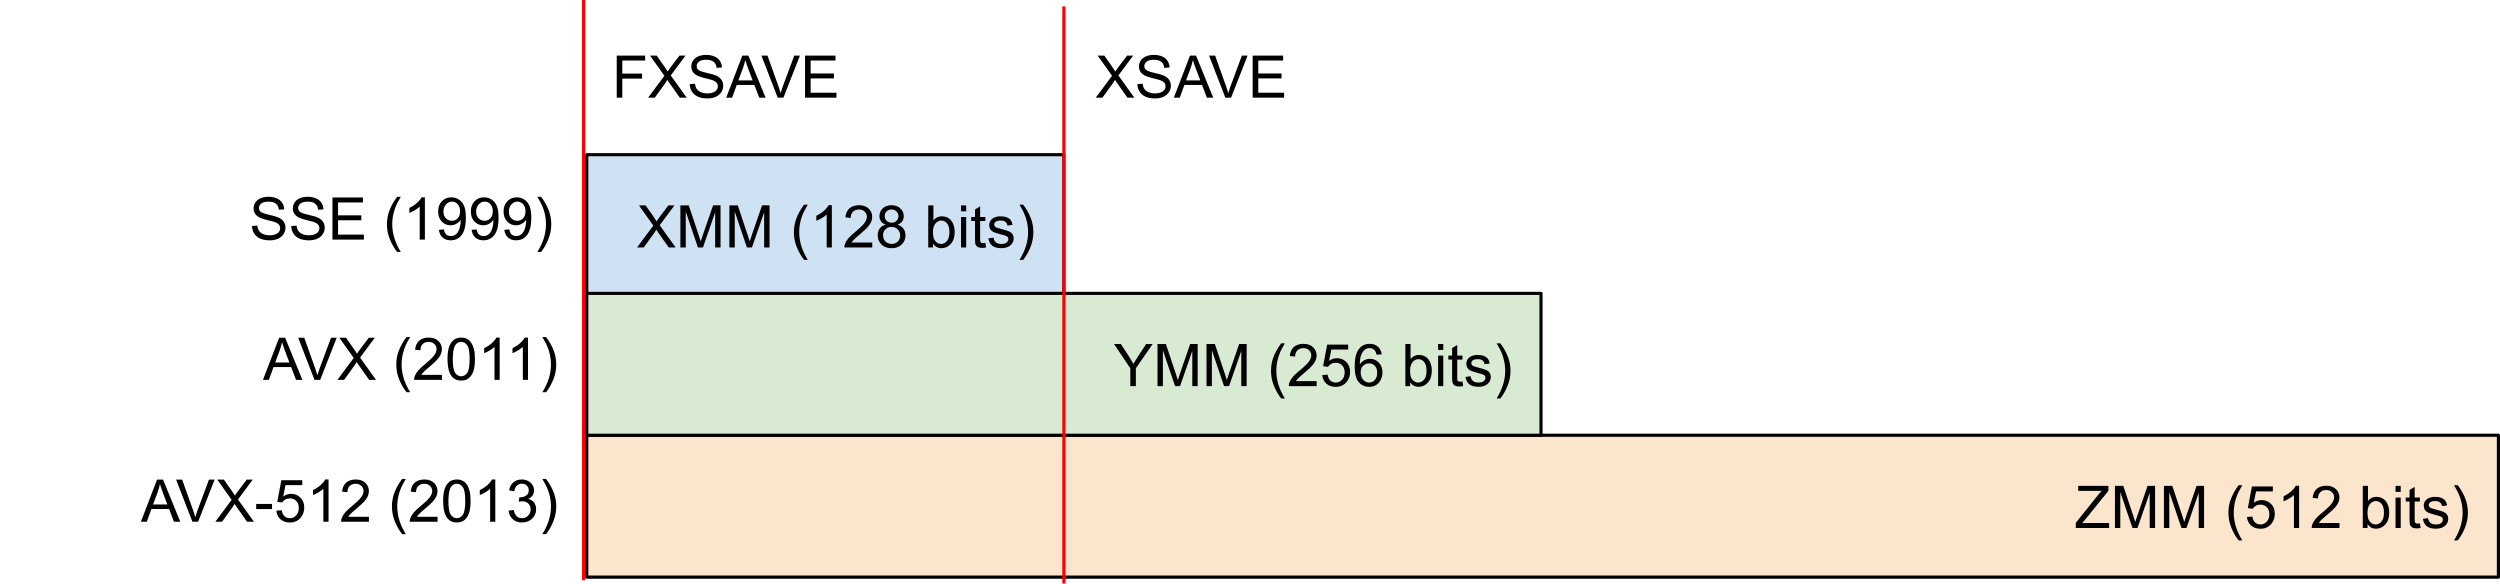
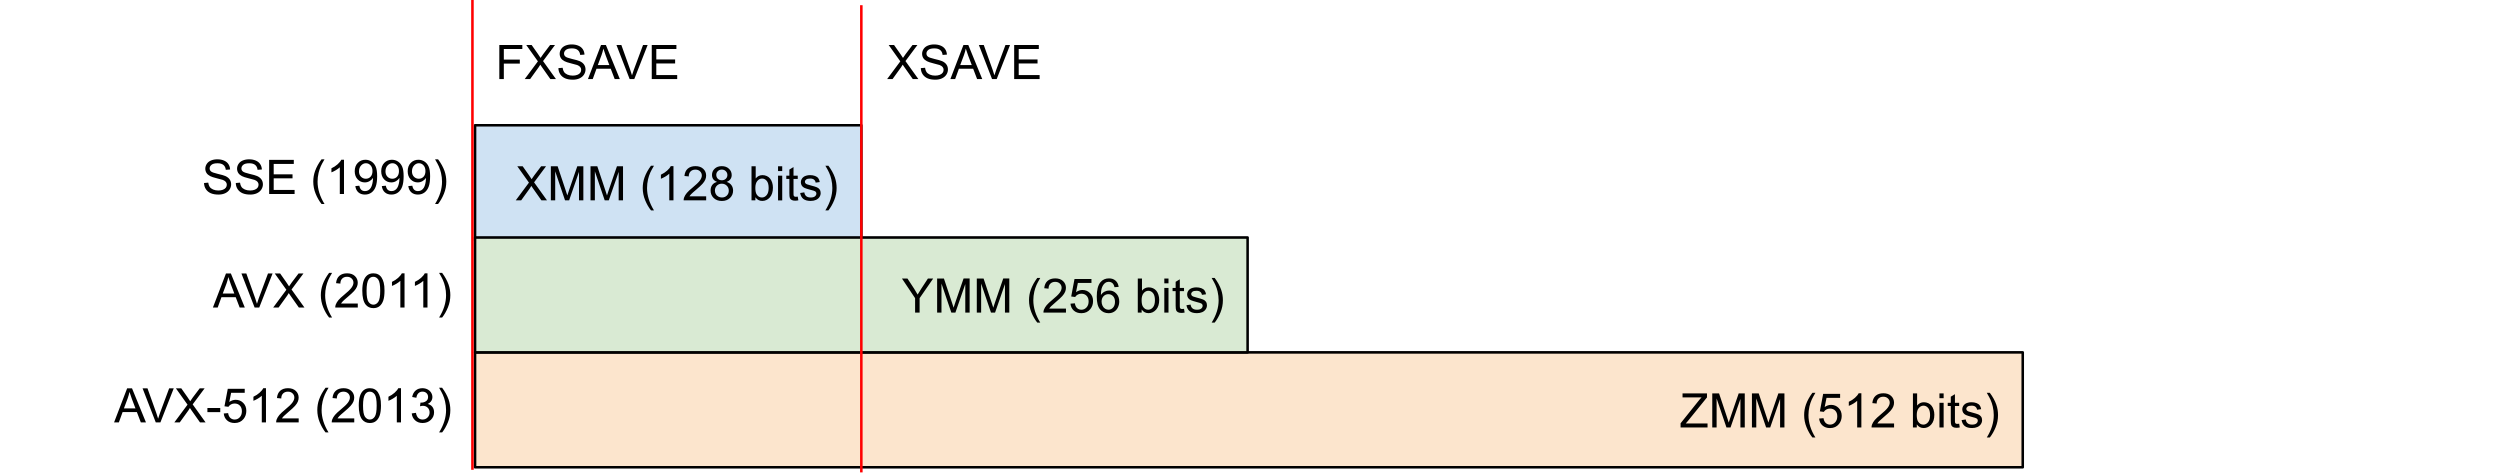
- <svg xmlns="http://www.w3.org/2000/svg" version="1.1" viewBox="0 0 792.98 185.087" fill="none" stroke="none" stroke-linecap="square" stroke-miterlimit="10" id="svg55" width="792.98" height="185.087">
+ <svg xmlns="http://www.w3.org/2000/svg" version="1.1" viewBox="0 0 979.462 185.087" fill="none" stroke="none" stroke-linecap="square" stroke-miterlimit="10" id="svg55" width="979.462" height="185.087">
  <defs id="defs59" />
  <clipPath id="p.0">
    <path d="M 0,0 H 1024 V 768 H 0 Z" clip-rule="nonzero" id="path2" />
  </clipPath>
  <path fill="#000000" fill-opacity="0" d="m -32.724,-101.252 h 1024 v 768 h -1024 z" fill-rule="evenodd" id="path5" />
  <path fill="#cfe2f3" d="M 186.118,49.076 H 337.457 V 94.084 H 186.118 Z" fill-rule="evenodd" id="path7" />
  <path stroke="#000000" stroke-width="1" stroke-linejoin="round" stroke-linecap="butt" d="M 186.118,49.076 H 337.457 V 94.084 H 186.118 Z" fill-rule="evenodd" id="path9" />
  <path fill="#000000" d="m 202.059,78.5 5.172,-6.953 -4.562,-6.406 h 2.109 l 2.422,3.438 q 0.75,1.062 1.078,1.625 0.438,-0.719 1.047,-1.516 l 2.688,-3.547 h 1.922 l -4.688,6.297 5.062,7.062 h -2.188 l -3.359,-4.766 q -0.281,-0.406 -0.594,-0.891 -0.438,0.734 -0.625,1 l -3.359,4.656 z m 13.756,0 V 65.141 h 2.656 l 3.156,9.453 q 0.438,1.328 0.641,1.984 0.234,-0.734 0.703,-2.141 l 3.203,-9.297 h 2.375 v 13.359 h -1.703 V 67.328 l -3.875,11.172 h -1.594 l -3.859,-11.375 v 11.375 z m 15.541,0 V 65.141 h 2.656 l 3.156,9.453 q 0.438,1.328 0.641,1.984 0.234,-0.734 0.703,-2.141 l 3.203,-9.297 h 2.375 v 13.359 h -1.703 V 67.328 l -3.875,11.172 h -1.594 l -3.859,-11.375 v 11.375 z m 23.693,3.922 q -1.359,-1.703 -2.297,-4 -0.938,-2.297 -0.938,-4.766 0,-2.156 0.703,-4.141 0.828,-2.312 2.531,-4.594 h 1.172 q -1.094,1.891 -1.453,2.703 -0.547,1.25 -0.875,2.625 -0.391,1.703 -0.391,3.422 0,4.375 2.719,8.75 z m 8.806,-3.922 H 262.214 V 68.047 q -0.594,0.562 -1.562,1.141 -0.953,0.562 -1.719,0.844 v -1.594 q 1.375,-0.641 2.406,-1.562 1.031,-0.922 1.453,-1.781 h 1.062 z m 12.813,-1.578 v 1.578 h -8.828 q -0.016,-0.594 0.188,-1.141 0.344,-0.906 1.078,-1.781 0.75,-0.875 2.156,-2.016 2.172,-1.781 2.938,-2.828 0.766,-1.047 0.766,-1.969 0,-0.984 -0.703,-1.641 -0.688,-0.672 -1.812,-0.672 -1.188,0 -1.906,0.719 -0.703,0.703 -0.703,1.953 l -1.688,-0.172 q 0.172,-1.891 1.297,-2.875 1.141,-0.984 3.031,-0.984 1.922,0 3.047,1.062 1.125,1.062 1.125,2.641 0,0.797 -0.328,1.578 -0.328,0.781 -1.094,1.641 -0.75,0.844 -2.531,2.344 -1.469,1.234 -1.891,1.688 -0.422,0.438 -0.688,0.875 z m 4.282,-5.656 q -1.016,-0.375 -1.516,-1.062 -0.484,-0.703 -0.484,-1.672 0,-1.453 1.047,-2.438 1.047,-1 2.781,-1 1.75,0 2.812,1.016 1.078,1.016 1.078,2.469 0,0.938 -0.5,1.625 -0.484,0.688 -1.469,1.062 1.219,0.391 1.859,1.281 0.656,0.891 0.656,2.141 0,1.703 -1.219,2.875 -1.219,1.172 -3.188,1.172 -1.984,0 -3.203,-1.172 -1.203,-1.172 -1.203,-2.922 0,-1.312 0.656,-2.188 0.672,-0.875 1.891,-1.188 z m -0.328,-2.781 q 0,0.938 0.609,1.547 0.609,0.594 1.594,0.594 0.938,0 1.547,-0.594 0.609,-0.594 0.609,-1.453 0,-0.906 -0.625,-1.516 -0.625,-0.625 -1.562,-0.625 -0.938,0 -1.562,0.609 -0.609,0.594 -0.609,1.438 z m -0.531,6.156 q 0,0.703 0.328,1.359 0.344,0.656 1,1.016 0.656,0.359 1.406,0.359 1.172,0 1.938,-0.75 0.766,-0.75 0.766,-1.922 0,-1.188 -0.797,-1.953 -0.781,-0.781 -1.953,-0.781 -1.156,0 -1.922,0.766 -0.766,0.766 -0.766,1.906 z m 15.856,3.859 H 294.431 V 65.141 h 1.641 v 4.766 q 1.047,-1.297 2.656,-1.297 0.891,0 1.688,0.359 0.797,0.359 1.312,1.016 0.516,0.641 0.797,1.562 0.297,0.922 0.297,1.969 0,2.484 -1.234,3.844 -1.219,1.359 -2.953,1.359 -1.703,0 -2.688,-1.438 z m -0.016,-4.906 q 0,1.734 0.484,2.516 0.766,1.266 2.094,1.266 1.078,0 1.859,-0.938 0.781,-0.938 0.781,-2.781 0,-1.891 -0.75,-2.797 -0.75,-0.906 -1.828,-0.906 -1.062,0 -1.859,0.938 -0.781,0.938 -0.781,2.703 z m 8.891,-6.562 v -1.891 h 1.641 v 1.891 z m 0,11.469 v -9.672 h 1.641 v 9.672 z m 7.723,-1.469 0.234,1.453 q -0.688,0.141 -1.234,0.141 -0.891,0 -1.391,-0.281 -0.484,-0.281 -0.688,-0.734 -0.203,-0.469 -0.203,-1.938 v -5.578 h -1.203 v -1.266 h 1.203 v -2.391 l 1.625,-0.984 v 3.375 h 1.656 v 1.266 h -1.656 v 5.672 q 0,0.688 0.078,0.891 0.094,0.203 0.281,0.328 0.203,0.109 0.578,0.109 0.266,0 0.719,-0.062 z m 0.949,-1.422 1.625,-0.25 q 0.125,0.969 0.75,1.5 0.625,0.516 1.75,0.516 1.125,0 1.672,-0.453 0.547,-0.469 0.547,-1.094 0,-0.547 -0.484,-0.875 -0.328,-0.219 -1.672,-0.547 -1.812,-0.469 -2.516,-0.797 -0.688,-0.328 -1.047,-0.906 -0.359,-0.594 -0.359,-1.312 0,-0.641 0.297,-1.188 0.297,-0.562 0.812,-0.922 0.375,-0.281 1.031,-0.469 0.672,-0.203 1.422,-0.203 1.141,0 2,0.328 0.859,0.328 1.266,0.891 0.422,0.562 0.578,1.5 l -1.609,0.219 q -0.109,-0.75 -0.641,-1.172 -0.516,-0.422 -1.469,-0.422 -1.141,0 -1.625,0.375 -0.469,0.375 -0.469,0.875 0,0.312 0.188,0.578 0.203,0.266 0.641,0.438 0.234,0.094 1.438,0.422 1.75,0.453 2.438,0.75 0.688,0.297 1.078,0.859 0.391,0.562 0.391,1.406 0,0.828 -0.484,1.547 -0.469,0.719 -1.375,1.125 -0.906,0.391 -2.047,0.391 -1.875,0 -2.875,-0.781 -0.984,-0.781 -1.25,-2.328 z m 11.062,6.812 h -1.188 q 2.734,-4.375 2.734,-8.75 0,-1.719 -0.391,-3.391 -0.312,-1.375 -0.875,-2.625 -0.359,-0.828 -1.469,-2.734 h 1.188 q 1.703,2.281 2.531,4.594 0.688,1.984 0.688,4.141 0,2.469 -0.938,4.766 -0.938,2.297 -2.281,4 z" fill-rule="nonzero" id="path11" />
  <path fill="#fce5cd" d="M 186.118,138.055 H 792.48 V 183.063 H 186.118 Z" fill-rule="evenodd" id="path13" />
  <path stroke="#000000" stroke-width="1" stroke-linejoin="round" stroke-linecap="butt" d="M 186.118,138.055 H 792.48 V 183.063 H 186.118 Z" fill-rule="evenodd" id="path15" />
  <path fill="#000000" d="m 658.427,167.479 v -1.641 l 6.844,-8.547 q 0.719,-0.922 1.375,-1.594 h -7.453 v -1.578 h 9.578 v 1.578 l -7.5,9.266 -0.812,0.938 h 8.531 v 1.578 z m 12.412,0 v -13.359 h 2.656 l 3.156,9.453 q 0.438,1.328 0.641,1.984 0.234,-0.734 0.703,-2.141 l 3.203,-9.297 h 2.375 v 13.359 h -1.703 v -11.172 l -3.875,11.172 h -1.594 l -3.859,-11.375 v 11.375 z m 15.541,0 v -13.359 h 2.656 l 3.156,9.453 q 0.438,1.328 0.641,1.984 0.234,-0.734 0.703,-2.141 l 3.203,-9.297 h 2.375 v 13.359 h -1.703 v -11.172 l -3.875,11.172 h -1.594 l -3.859,-11.375 v 11.375 z m 23.693,3.922 q -1.359,-1.703 -2.297,-4 -0.938,-2.297 -0.938,-4.766 0,-2.156 0.703,-4.141 0.828,-2.312 2.531,-4.594 h 1.172 q -1.094,1.891 -1.453,2.703 -0.547,1.25 -0.875,2.625 -0.391,1.703 -0.391,3.422 0,4.375 2.719,8.75 z m 2.635,-7.422 1.719,-0.141 q 0.188,1.25 0.875,1.891 0.703,0.625 1.688,0.625 1.188,0 2,-0.891 0.828,-0.891 0.828,-2.359 0,-1.406 -0.797,-2.219 -0.781,-0.812 -2.062,-0.812 -0.781,0 -1.422,0.359 -0.641,0.359 -1,0.938 l -1.547,-0.203 1.297,-6.859 h 6.641 v 1.562 h -5.328 l -0.719,3.594 q 1.203,-0.844 2.516,-0.844 1.75,0 2.953,1.219 1.203,1.203 1.203,3.109 0,1.812 -1.047,3.141 -1.297,1.625 -3.516,1.625 -1.812,0 -2.969,-1.016 -1.156,-1.031 -1.312,-2.719 z m 16.548,3.5 h -1.641 v -10.453 q -0.594,0.562 -1.562,1.141 -0.953,0.562 -1.719,0.844 v -1.594 q 1.375,-0.641 2.406,-1.562 1.031,-0.922 1.453,-1.781 h 1.062 z m 12.813,-1.578 v 1.578 h -8.828 q -0.016,-0.594 0.188,-1.141 0.344,-0.906 1.078,-1.781 0.75,-0.875 2.156,-2.016 2.172,-1.781 2.938,-2.828 0.766,-1.047 0.766,-1.969 0,-0.984 -0.703,-1.641 -0.688,-0.672 -1.812,-0.672 -1.188,0 -1.906,0.719 -0.703,0.703 -0.703,1.953 l -1.688,-0.172 q 0.172,-1.891 1.297,-2.875 1.141,-0.984 3.031,-0.984 1.922,0 3.047,1.062 1.125,1.062 1.125,2.641 0,0.797 -0.328,1.578 -0.328,0.781 -1.094,1.641 -0.75,0.844 -2.531,2.344 -1.469,1.234 -1.891,1.688 -0.422,0.438 -0.688,0.875 z m 8.903,1.578 h -1.516 v -13.359 h 1.641 v 4.766 q 1.047,-1.297 2.656,-1.297 0.891,0 1.688,0.359 0.797,0.359 1.312,1.016 0.516,0.641 0.797,1.562 0.297,0.922 0.297,1.969 0,2.484 -1.234,3.844 -1.219,1.359 -2.953,1.359 -1.703,0 -2.688,-1.438 z m -0.016,-4.906 q 0,1.734 0.484,2.516 0.766,1.266 2.094,1.266 1.078,0 1.859,-0.938 0.781,-0.938 0.781,-2.781 0,-1.891 -0.75,-2.797 -0.75,-0.906 -1.828,-0.906 -1.062,0 -1.859,0.938 -0.781,0.938 -0.781,2.703 z m 8.891,-6.562 v -1.891 h 1.641 v 1.891 z m 0,11.469 v -9.672 h 1.641 v 9.672 z m 7.723,-1.469 0.234,1.453 q -0.688,0.141 -1.234,0.141 -0.891,0 -1.391,-0.281 -0.484,-0.281 -0.688,-0.734 -0.203,-0.469 -0.203,-1.938 v -5.578 h -1.203 v -1.266 h 1.203 v -2.391 l 1.625,-0.984 v 3.375 h 1.656 v 1.266 h -1.656 v 5.672 q 0,0.688 0.078,0.891 0.094,0.203 0.281,0.328 0.203,0.109 0.578,0.109 0.266,0 0.719,-0.062 z m 0.949,-1.422 1.625,-0.25 q 0.125,0.969 0.75,1.5 0.625,0.516 1.75,0.516 1.125,0 1.672,-0.453 0.547,-0.469 0.547,-1.094 0,-0.547 -0.484,-0.875 -0.328,-0.219 -1.672,-0.547 -1.812,-0.469 -2.516,-0.797 -0.688,-0.328 -1.047,-0.906 -0.359,-0.594 -0.359,-1.312 0,-0.641 0.297,-1.188 0.297,-0.562 0.812,-0.922 0.375,-0.281 1.031,-0.469 0.672,-0.203 1.422,-0.203 1.141,0 2,0.328 0.859,0.328 1.266,0.891 0.422,0.562 0.578,1.5 l -1.609,0.219 q -0.109,-0.75 -0.641,-1.172 -0.516,-0.422 -1.469,-0.422 -1.141,0 -1.625,0.375 -0.469,0.375 -0.469,0.875 0,0.312 0.188,0.578 0.203,0.266 0.641,0.438 0.234,0.094 1.438,0.422 1.75,0.453 2.438,0.75 0.688,0.297 1.078,0.859 0.391,0.562 0.391,1.406 0,0.828 -0.484,1.547 -0.469,0.719 -1.375,1.125 -0.906,0.391 -2.047,0.391 -1.875,0 -2.875,-0.781 -0.984,-0.781 -1.25,-2.328 z m 11.062,6.812 h -1.188 q 2.734,-4.375 2.734,-8.75 0,-1.719 -0.391,-3.391 -0.312,-1.375 -0.875,-2.625 -0.359,-0.828 -1.469,-2.734 h 1.188 q 1.703,2.281 2.531,4.594 0.688,1.984 0.688,4.141 0,2.469 -0.938,4.766 -0.938,2.297 -2.281,4 z" fill-rule="nonzero" id="path17" />
  <path fill="#000000" fill-opacity="0" d="M 185.094,4.068 H 385.535 V 49.076 H 185.094 Z" fill-rule="evenodd" id="path19" />
  <path fill="#000000" d="M 195.626,30.988 V 17.629 h 9.016 v 1.578 h -7.25 v 4.141 h 6.266 v 1.578 h -6.266 v 6.062 z m 9.943,0 5.172,-6.953 -4.562,-6.406 h 2.109 l 2.422,3.438 q 0.75,1.062 1.078,1.625 0.438,-0.719 1.047,-1.516 l 2.688,-3.547 h 1.922 l -4.688,6.297 5.062,7.062 h -2.188 l -3.359,-4.766 q -0.281,-0.406 -0.594,-0.891 -0.438,0.734 -0.625,1 l -3.359,4.656 z m 13.209,-4.297 1.656,-0.141 q 0.125,1 0.547,1.641 0.438,0.641 1.344,1.047 0.922,0.391 2.062,0.391 1,0 1.781,-0.297 0.781,-0.297 1.156,-0.812 0.375,-0.531 0.375,-1.156 0,-0.625 -0.375,-1.094 -0.359,-0.469 -1.188,-0.797 -0.547,-0.203 -2.391,-0.641 -1.828,-0.453 -2.562,-0.844 -0.969,-0.5 -1.438,-1.234 -0.469,-0.75 -0.469,-1.672 0,-1 0.578,-1.875 0.578,-0.891 1.672,-1.344 1.109,-0.453 2.453,-0.453 1.484,0 2.609,0.484 1.141,0.469 1.75,1.406 0.609,0.922 0.656,2.094 l -1.688,0.125 q -0.141,-1.266 -0.938,-1.906 -0.781,-0.656 -2.312,-0.656 -1.609,0 -2.344,0.594 -0.734,0.594 -0.734,1.422 0,0.719 0.531,1.172 0.5,0.469 2.656,0.969 2.156,0.484 2.953,0.844 1.172,0.531 1.719,1.359 0.562,0.828 0.562,1.906 0,1.062 -0.609,2.016 -0.609,0.938 -1.75,1.469 -1.141,0.516 -2.578,0.516 -1.812,0 -3.047,-0.531 -1.219,-0.531 -1.922,-1.594 -0.688,-1.062 -0.719,-2.406 z m 11.569,4.297 5.125,-13.359 h 1.906 l 5.469,13.359 h -2.016 l -1.547,-4.047 h -5.594 l -1.469,4.047 z m 3.859,-5.484 h 4.531 l -1.406,-3.703 q -0.625,-1.688 -0.938,-2.766 -0.266,1.281 -0.719,2.547 z m 12.48,5.484 -5.172,-13.359 h 1.922 l 3.469,9.703 q 0.422,1.172 0.703,2.188 0.312,-1.094 0.719,-2.188 l 3.609,-9.703 h 1.797 l -5.234,13.359 z m 8.662,0 V 17.629 h 9.656 v 1.578 h -7.875 v 4.094 h 7.375 v 1.562 h -7.375 v 4.547 h 8.188 v 1.578 z" fill-rule="nonzero" id="path21" />
  <path fill="#000000" fill-opacity="0" d="m 338.48,4.068 h 595.181 v 45.008 h -595.181 z" fill-rule="evenodd" id="path23" />
  <path fill="#000000" d="m 347.558,30.988 5.172,-6.953 -4.562,-6.406 h 2.109 l 2.422,3.438 q 0.75,1.062 1.078,1.625 0.438,-0.719 1.047,-1.516 l 2.688,-3.547 h 1.922 l -4.688,6.297 5.062,7.062 h -2.188 l -3.359,-4.766 q -0.281,-0.406 -0.594,-0.891 -0.438,0.734 -0.625,1 l -3.359,4.656 z m 13.209,-4.297 1.656,-0.141 q 0.125,1 0.547,1.641 0.438,0.641 1.344,1.047 0.922,0.391 2.062,0.391 1,0 1.781,-0.297 0.781,-0.297 1.156,-0.812 0.375,-0.531 0.375,-1.156 0,-0.625 -0.375,-1.094 -0.359,-0.469 -1.188,-0.797 -0.547,-0.203 -2.391,-0.641 -1.828,-0.453 -2.562,-0.844 -0.969,-0.5 -1.438,-1.234 -0.469,-0.75 -0.469,-1.672 0,-1 0.578,-1.875 0.578,-0.891 1.672,-1.344 1.109,-0.453 2.453,-0.453 1.484,0 2.609,0.484 1.141,0.469 1.75,1.406 0.609,0.922 0.656,2.094 l -1.688,0.125 q -0.141,-1.266 -0.938,-1.906 -0.781,-0.656 -2.312,-0.656 -1.609,0 -2.344,0.594 -0.734,0.594 -0.734,1.422 0,0.719 0.531,1.172 0.5,0.469 2.656,0.969 2.156,0.484 2.953,0.844 1.172,0.531 1.719,1.359 0.562,0.828 0.562,1.906 0,1.062 -0.609,2.016 -0.609,0.938 -1.75,1.469 -1.141,0.516 -2.578,0.516 -1.812,0 -3.047,-0.531 -1.219,-0.531 -1.922,-1.594 -0.688,-1.062 -0.719,-2.406 z m 11.569,4.297 5.125,-13.359 h 1.906 l 5.469,13.359 h -2.016 l -1.547,-4.047 h -5.594 l -1.469,4.047 z m 3.859,-5.484 h 4.531 l -1.406,-3.703 q -0.625,-1.688 -0.938,-2.766 -0.266,1.281 -0.719,2.547 z m 12.48,5.484 -5.172,-13.359 h 1.922 l 3.469,9.703 q 0.422,1.172 0.703,2.188 0.312,-1.094 0.719,-2.188 l 3.609,-9.703 h 1.797 l -5.234,13.359 z m 8.662,0 V 17.629 h 9.656 v 1.578 h -7.875 v 4.094 h 7.375 v 1.562 h -7.375 v 4.547 h 8.188 v 1.578 z" fill-rule="nonzero" id="path25" />
  <path fill="#d9ead3" d="m 186.118,93.047 h 302.677 v 45.008 H 186.118 Z" fill-rule="evenodd" id="path27" />
  <path stroke="#000000" stroke-width="1" stroke-linejoin="round" stroke-linecap="butt" d="m 186.118,93.047 h 302.677 v 45.008 H 186.118 Z" fill-rule="evenodd" id="path29" />
  <path fill="#000000" d="m 358.522,122.471 v -5.656 l -5.156,-7.703 h 2.156 l 2.641,4.031 q 0.719,1.125 1.344,2.266 0.609,-1.047 1.469,-2.359 l 2.578,-3.938 h 2.062 l -5.328,7.703 v 5.656 z m 8.631,0 v -13.359 h 2.656 l 3.156,9.453 q 0.438,1.328 0.641,1.984 0.234,-0.734 0.703,-2.141 l 3.203,-9.297 h 2.375 v 13.359 h -1.703 v -11.172 l -3.875,11.172 h -1.594 l -3.859,-11.375 v 11.375 z m 15.541,0 v -13.359 h 2.656 l 3.156,9.453 q 0.438,1.328 0.641,1.984 0.234,-0.734 0.703,-2.141 l 3.203,-9.297 h 2.375 v 13.359 h -1.703 v -11.172 l -3.875,11.172 h -1.594 l -3.859,-11.375 v 11.375 z m 23.693,3.922 q -1.359,-1.703 -2.297,-4 -0.938,-2.297 -0.938,-4.766 0,-2.156 0.703,-4.141 0.828,-2.312 2.531,-4.594 h 1.172 q -1.094,1.891 -1.453,2.703 -0.547,1.25 -0.875,2.625 -0.391,1.703 -0.391,3.422 0,4.375 2.719,8.75 z m 11.244,-5.5 v 1.578 h -8.828 q -0.016,-0.594 0.188,-1.141 0.344,-0.906 1.078,-1.781 0.75,-0.875 2.156,-2.016 2.172,-1.781 2.938,-2.828 0.766,-1.047 0.766,-1.969 0,-0.984 -0.703,-1.641 -0.688,-0.672 -1.812,-0.672 -1.188,0 -1.906,0.719 -0.703,0.703 -0.703,1.953 l -1.688,-0.172 q 0.172,-1.891 1.297,-2.875 1.141,-0.984 3.031,-0.984 1.922,0 3.047,1.062 1.125,1.062 1.125,2.641 0,0.797 -0.328,1.578 -0.328,0.781 -1.094,1.641 -0.75,0.844 -2.531,2.344 -1.469,1.234 -1.891,1.688 -0.422,0.438 -0.688,0.875 z m 1.766,-1.922 1.719,-0.141 q 0.188,1.25 0.875,1.891 0.703,0.625 1.688,0.625 1.188,0 2,-0.891 0.828,-0.891 0.828,-2.359 0,-1.406 -0.797,-2.219 -0.781,-0.812 -2.062,-0.812 -0.781,0 -1.422,0.359 -0.641,0.359 -1,0.938 l -1.547,-0.203 1.297,-6.859 h 6.641 v 1.562 h -5.328 l -0.719,3.594 q 1.203,-0.844 2.516,-0.844 1.75,0 2.953,1.219 1.203,1.203 1.203,3.109 0,1.812 -1.047,3.141 -1.297,1.625 -3.516,1.625 -1.812,0 -2.969,-1.016 -1.156,-1.031 -1.312,-2.719 z m 18.876,-6.578 -1.625,0.125 q -0.219,-0.969 -0.625,-1.406 -0.656,-0.703 -1.641,-0.703 -0.781,0 -1.375,0.438 -0.766,0.562 -1.219,1.656 -0.453,1.078 -0.469,3.078 0.594,-0.891 1.453,-1.328 0.859,-0.438 1.797,-0.438 1.641,0 2.781,1.203 1.156,1.203 1.156,3.109 0,1.266 -0.547,2.344 -0.531,1.078 -1.484,1.656 -0.938,0.578 -2.141,0.578 -2.062,0 -3.359,-1.5 -1.281,-1.516 -1.281,-4.984 0,-3.875 1.422,-5.625 1.25,-1.531 3.375,-1.531 1.562,0 2.562,0.891 1.016,0.875 1.219,2.438 z m -6.688,5.75 q 0,0.844 0.359,1.625 0.359,0.766 1,1.172 0.641,0.406 1.359,0.406 1.031,0 1.781,-0.828 0.75,-0.844 0.75,-2.281 0,-1.391 -0.734,-2.188 -0.734,-0.797 -1.859,-0.797 -1.109,0 -1.891,0.797 -0.766,0.797 -0.766,2.094 z m 15.7,4.328 h -1.516 v -13.359 h 1.641 v 4.766 q 1.047,-1.297 2.656,-1.297 0.891,0 1.688,0.359 0.797,0.359 1.312,1.016 0.516,0.641 0.797,1.562 0.297,0.922 0.297,1.969 0,2.484 -1.234,3.844 -1.219,1.359 -2.953,1.359 -1.703,0 -2.688,-1.438 z m -0.016,-4.906 q 0,1.734 0.484,2.516 0.766,1.266 2.094,1.266 1.078,0 1.859,-0.938 0.781,-0.938 0.781,-2.781 0,-1.891 -0.75,-2.797 -0.75,-0.906 -1.828,-0.906 -1.062,0 -1.859,0.938 -0.781,0.938 -0.781,2.703 z m 8.891,-6.562 v -1.891 h 1.641 v 1.891 z m 0,11.469 v -9.672 h 1.641 v 9.672 z m 7.723,-1.469 0.234,1.453 q -0.688,0.141 -1.234,0.141 -0.891,0 -1.391,-0.281 -0.484,-0.281 -0.688,-0.734 -0.203,-0.469 -0.203,-1.938 v -5.578 h -1.203 v -1.266 h 1.203 v -2.391 l 1.625,-0.984 v 3.375 h 1.656 v 1.266 h -1.656 v 5.672 q 0,0.688 0.078,0.891 0.094,0.203 0.281,0.328 0.203,0.109 0.578,0.109 0.266,0 0.719,-0.062 z m 0.949,-1.422 1.625,-0.25 q 0.125,0.969 0.75,1.5 0.625,0.516 1.75,0.516 1.125,0 1.672,-0.453 0.547,-0.469 0.547,-1.094 0,-0.547 -0.484,-0.875 -0.328,-0.219 -1.672,-0.547 -1.812,-0.469 -2.516,-0.797 -0.688,-0.328 -1.047,-0.906 -0.359,-0.594 -0.359,-1.312 0,-0.641 0.297,-1.188 0.297,-0.562 0.812,-0.922 0.375,-0.281 1.031,-0.469 0.672,-0.203 1.422,-0.203 1.141,0 2,0.328 0.859,0.328 1.266,0.891 0.422,0.562 0.578,1.5 l -1.609,0.219 q -0.109,-0.75 -0.641,-1.172 -0.516,-0.422 -1.469,-0.422 -1.141,0 -1.625,0.375 -0.469,0.375 -0.469,0.875 0,0.312 0.188,0.578 0.203,0.266 0.641,0.438 0.234,0.094 1.438,0.422 1.75,0.453 2.438,0.75 0.688,0.297 1.078,0.859 0.391,0.562 0.391,1.406 0,0.828 -0.484,1.547 -0.469,0.719 -1.375,1.125 -0.906,0.391 -2.047,0.391 -1.875,0 -2.875,-0.781 -0.984,-0.781 -1.25,-2.328 z m 11.062,6.812 h -1.188 q 2.734,-4.375 2.734,-8.75 0,-1.719 -0.391,-3.391 -0.312,-1.375 -0.875,-2.625 -0.359,-0.828 -1.469,-2.734 h 1.188 q 1.703,2.281 2.531,4.594 0.688,1.984 0.688,4.141 0,2.469 -0.938,4.766 -0.938,2.297 -2.281,4 z" fill-rule="nonzero" id="path31" />
  <path fill="#000000" fill-opacity="0" d="M 185.094,184.063 V 0" fill-rule="evenodd" id="path33" />
  <path stroke="#ff0000" stroke-width="1" stroke-linejoin="round" stroke-linecap="butt" d="M 185.094,184.063 V 0" fill-rule="evenodd" id="path35" />
  <path fill="#000000" fill-opacity="0" d="M 337.457,185.087 V 2.031" fill-rule="evenodd" id="path37" />
  <path stroke="#ff0000" stroke-width="1" stroke-linejoin="round" stroke-linecap="butt" d="M 337.457,185.087 V 2.031" fill-rule="evenodd" id="path39" />
  <path fill="#000000" fill-opacity="0" d="M 0,49.076 H 184.535 V 93.045 H 0 Z" fill-rule="evenodd" id="path41" />
  <path fill="#000000" d="m 79.937,71.699 1.656,-0.141 q 0.125,1 0.547,1.641 0.438,0.641 1.344,1.047 0.922,0.391 2.062,0.391 1,0 1.781,-0.297 0.781,-0.297 1.156,-0.812 0.375,-0.531 0.375,-1.156 0,-0.625 -0.375,-1.094 -0.359,-0.469 -1.188,-0.797 -0.547,-0.203 -2.391,-0.641 -1.828,-0.453 -2.562,-0.844 -0.969,-0.5 -1.438,-1.234 -0.469,-0.75 -0.469,-1.672 0,-1 0.578,-1.875 0.578,-0.891 1.672,-1.344 1.109,-0.453 2.453,-0.453 1.484,0 2.609,0.484 1.141,0.469 1.75,1.406 0.609,0.922 0.656,2.094 l -1.688,0.125 q -0.141,-1.266 -0.938,-1.906 -0.781,-0.656 -2.312,-0.656 -1.609,0 -2.344,0.594 -0.734,0.594 -0.734,1.422 0,0.719 0.531,1.172 0.5,0.469 2.656,0.969 2.156,0.484 2.953,0.844 1.172,0.531 1.719,1.359 0.562,0.828 0.562,1.906 0,1.062 -0.609,2.016 -0.609,0.938 -1.75,1.469 -1.141,0.516 -2.578,0.516 -1.812,0 -3.047,-0.531 -1.219,-0.531 -1.922,-1.594 -0.688,-1.062 -0.719,-2.406 z m 12.444,0 1.656,-0.141 q 0.125,1 0.547,1.641 0.438,0.641 1.344,1.047 0.922,0.391 2.062,0.391 1,0 1.781,-0.297 0.781,-0.297 1.156,-0.812 0.375,-0.531 0.375,-1.156 0,-0.625 -0.375,-1.094 -0.359,-0.469 -1.188,-0.797 -0.547,-0.203 -2.391,-0.641 -1.828,-0.453 -2.562,-0.844 -0.969,-0.5 -1.438,-1.234 -0.469,-0.75 -0.469,-1.672 0,-1 0.578,-1.875 0.578,-0.891 1.672,-1.344 1.109,-0.453 2.453,-0.453 1.484,0 2.609,0.484 1.141,0.469 1.75,1.406 0.609,0.922 0.656,2.094 l -1.688,0.125 q -0.141,-1.266 -0.938,-1.906 -0.781,-0.656 -2.312,-0.656 -1.609,0 -2.344,0.594 -0.734,0.594 -0.734,1.422 0,0.719 0.531,1.172 0.5,0.469 2.656,0.969 2.156,0.484 2.953,0.844 1.172,0.531 1.719,1.359 0.562,0.828 0.562,1.906 0,1.062 -0.609,2.016 -0.609,0.938 -1.75,1.469 -1.141,0.516 -2.578,0.516 -1.812,0 -3.047,-0.531 -1.219,-0.531 -1.922,-1.594 -0.688,-1.062 -0.719,-2.406 z m 13.069,4.297 V 62.637 h 9.656 v 1.578 h -7.875 v 4.094 h 7.375 v 1.562 h -7.375 v 4.547 h 8.188 v 1.578 z m 20.517,3.922 q -1.359,-1.703 -2.297,-4 -0.938,-2.297 -0.938,-4.766 0,-2.156 0.703,-4.141 0.828,-2.312 2.531,-4.594 h 1.172 q -1.094,1.891 -1.453,2.703 -0.547,1.25 -0.875,2.625 -0.391,1.703 -0.391,3.422 0,4.375 2.719,8.75 z m 8.806,-3.922 h -1.641 V 65.543 q -0.594,0.562 -1.562,1.141 -0.953,0.562 -1.719,0.844 V 65.934 q 1.375,-0.641 2.406,-1.562 1.031,-0.922 1.453,-1.781 h 1.062 z m 4.438,-3.094 1.578,-0.141 q 0.203,1.109 0.766,1.609 0.562,0.5 1.453,0.5 0.75,0 1.312,-0.344 0.578,-0.344 0.938,-0.922 0.375,-0.578 0.609,-1.562 0.25,-0.984 0.25,-2 0,-0.109 0,-0.328 -0.5,0.781 -1.359,1.266 -0.844,0.484 -1.828,0.484 -1.672,0 -2.812,-1.203 -1.141,-1.203 -1.141,-3.172 0,-2.031 1.188,-3.266 1.203,-1.234 3,-1.234 1.312,0 2.391,0.703 1.078,0.703 1.641,2 0.562,1.297 0.562,3.75 0,2.562 -0.562,4.078 -0.562,1.516 -1.656,2.312 -1.094,0.797 -2.578,0.797 -1.562,0 -2.562,-0.875 -0.984,-0.875 -1.188,-2.453 z m 6.719,-5.891 q 0,-1.406 -0.75,-2.234 -0.75,-0.828 -1.812,-0.828 -1.094,0 -1.906,0.891 -0.812,0.891 -0.812,2.312 0,1.281 0.766,2.078 0.781,0.797 1.906,0.797 1.141,0 1.875,-0.797 0.734,-0.797 0.734,-2.219 z m 3.657,5.891 1.578,-0.141 q 0.203,1.109 0.766,1.609 0.562,0.5 1.453,0.5 0.75,0 1.312,-0.344 0.578,-0.344 0.938,-0.922 0.375,-0.578 0.609,-1.562 0.25,-0.984 0.25,-2 0,-0.109 0,-0.328 -0.5,0.781 -1.359,1.266 -0.844,0.484 -1.828,0.484 -1.672,0 -2.812,-1.203 -1.141,-1.203 -1.141,-3.172 0,-2.031 1.188,-3.266 1.203,-1.234 3,-1.234 1.312,0 2.391,0.703 1.078,0.703 1.641,2 0.562,1.297 0.562,3.75 0,2.562 -0.562,4.078 -0.562,1.516 -1.656,2.312 -1.094,0.797 -2.578,0.797 -1.562,0 -2.562,-0.875 -0.984,-0.875 -1.188,-2.453 z m 6.719,-5.891 q 0,-1.406 -0.75,-2.234 -0.75,-0.828 -1.812,-0.828 -1.094,0 -1.906,0.891 -0.812,0.891 -0.812,2.312 0,1.281 0.766,2.078 0.781,0.797 1.906,0.797 1.141,0 1.875,-0.797 0.734,-0.797 0.734,-2.219 z m 3.657,5.891 1.578,-0.141 q 0.203,1.109 0.766,1.609 0.562,0.5 1.453,0.5 0.75,0 1.312,-0.344 0.578,-0.344 0.938,-0.922 0.375,-0.578 0.609,-1.562 0.25,-0.984 0.25,-2 0,-0.109 0,-0.328 -0.5,0.781 -1.359,1.266 -0.844,0.484 -1.828,0.484 -1.672,0 -2.812,-1.203 -1.141,-1.203 -1.141,-3.172 0,-2.031 1.188,-3.266 1.203,-1.234 3,-1.234 1.312,0 2.391,0.703 1.078,0.703 1.641,2 0.562,1.297 0.562,3.75 0,2.562 -0.562,4.078 -0.562,1.516 -1.656,2.312 -1.094,0.797 -2.578,0.797 -1.562,0 -2.562,-0.875 -0.984,-0.875 -1.188,-2.453 z m 6.719,-5.891 q 0,-1.406 -0.75,-2.234 -0.75,-0.828 -1.812,-0.828 -1.094,0 -1.906,0.891 -0.812,0.891 -0.812,2.312 0,1.281 0.766,2.078 0.781,0.797 1.906,0.797 1.141,0 1.875,-0.797 0.734,-0.797 0.734,-2.219 z m 4.954,12.906 h -1.188 q 2.734,-4.375 2.734,-8.75 0,-1.719 -0.391,-3.391 -0.312,-1.375 -0.875,-2.625 -0.359,-0.828 -1.469,-2.734 h 1.188 q 1.703,2.281 2.531,4.594 0.688,1.984 0.688,4.141 0,2.469 -0.938,4.766 -0.938,2.297 -2.281,4 z" fill-rule="nonzero" id="path43" />
  <path fill="#000000" fill-opacity="0" d="m 1.582,93.567 h 184.535 v 43.969 H 1.582 Z" fill-rule="evenodd" id="path45" />
  <path fill="#000000" d="m 83.414,120.487 5.125,-13.359 h 1.906 l 5.469,13.359 h -2.016 l -1.547,-4.047 h -5.594 l -1.469,4.047 z m 3.859,-5.484 h 4.531 l -1.406,-3.703 q -0.625,-1.688 -0.938,-2.766 -0.266,1.281 -0.719,2.547 z m 12.48,5.484 -5.172,-13.359 h 1.922 l 3.469,9.703 q 0.422,1.172 0.703,2.188 0.312,-1.094 0.719,-2.188 l 3.609,-9.703 h 1.797 l -5.234,13.359 z m 7.272,0 5.172,-6.953 -4.562,-6.406 h 2.109 l 2.422,3.438 q 0.75,1.062 1.078,1.625 0.438,-0.719 1.047,-1.516 l 2.688,-3.547 h 1.922 l -4.688,6.297 5.062,7.062 h -2.188 l -3.359,-4.766 q -0.281,-0.406 -0.594,-0.891 -0.438,0.734 -0.625,1 l -3.359,4.656 z m 21.908,3.922 q -1.359,-1.703 -2.297,-4 -0.938,-2.297 -0.938,-4.766 0,-2.156 0.703,-4.141 0.828,-2.312 2.531,-4.594 h 1.172 q -1.094,1.891 -1.453,2.703 -0.547,1.25 -0.875,2.625 -0.391,1.703 -0.391,3.422 0,4.375 2.719,8.75 z m 11.244,-5.5 v 1.578 h -8.828 q -0.016,-0.594 0.188,-1.141 0.344,-0.906 1.078,-1.781 0.75,-0.875 2.156,-2.016 2.172,-1.781 2.938,-2.828 0.766,-1.047 0.766,-1.969 0,-0.984 -0.703,-1.641 -0.688,-0.672 -1.812,-0.672 -1.188,0 -1.906,0.719 -0.703,0.703 -0.703,1.953 l -1.688,-0.172 q 0.172,-1.891 1.297,-2.875 1.141,-0.984 3.031,-0.984 1.922,0 3.047,1.062 1.125,1.062 1.125,2.641 0,0.797 -0.328,1.578 -0.328,0.781 -1.094,1.641 -0.75,0.844 -2.531,2.344 -1.469,1.234 -1.891,1.688 -0.422,0.438 -0.688,0.875 z m 1.766,-5.016 q 0,-2.359 0.484,-3.797 0.484,-1.453 1.438,-2.234 0.969,-0.781 2.422,-0.781 1.078,0 1.891,0.438 0.812,0.422 1.328,1.25 0.531,0.812 0.828,1.984 0.312,1.156 0.312,3.141 0,2.359 -0.484,3.812 -0.484,1.438 -1.453,2.234 -0.953,0.781 -2.422,0.781 -1.922,0 -3.031,-1.391 -1.312,-1.672 -1.312,-5.438 z m 1.672,0 q 0,3.297 0.766,4.391 0.781,1.078 1.906,1.078 1.141,0 1.906,-1.094 0.766,-1.094 0.766,-4.375 0,-3.297 -0.766,-4.375 -0.766,-1.078 -1.922,-1.078 -1.125,0 -1.797,0.953 -0.859,1.219 -0.859,4.5 z m 14.876,6.594 h -1.641 v -10.453 q -0.594,0.562 -1.562,1.141 -0.953,0.562 -1.719,0.844 v -1.594 q 1.375,-0.641 2.406,-1.562 1.031,-0.922 1.453,-1.781 h 1.062 z m 8.99,0 h -1.641 v -10.453 q -0.594,0.562 -1.562,1.141 -0.953,0.562 -1.719,0.844 v -1.594 q 1.375,-0.641 2.406,-1.562 1.031,-0.922 1.453,-1.781 h 1.062 z m 5.735,3.922 h -1.188 q 2.734,-4.375 2.734,-8.75 0,-1.719 -0.391,-3.391 -0.312,-1.375 -0.875,-2.625 -0.359,-0.828 -1.469,-2.734 h 1.188 q 1.703,2.281 2.531,4.594 0.688,1.984 0.688,4.141 0,2.469 -0.938,4.766 -0.938,2.297 -2.281,4 z" fill-rule="nonzero" id="path47" />
  <path fill="#000000" fill-opacity="0" d="m 1.582,138.575 h 184.535 v 43.969 H 1.582 Z" fill-rule="evenodd" id="path49" />
  <path fill="#000000" d="m 44.689,165.495 5.125,-13.359 h 1.906 l 5.469,13.359 h -2.016 l -1.547,-4.047 h -5.594 l -1.469,4.047 z m 3.859,-5.484 h 4.531 l -1.406,-3.703 q -0.625,-1.688 -0.938,-2.766 -0.266,1.281 -0.719,2.547 z m 12.48,5.484 -5.172,-13.359 h 1.922 l 3.469,9.703 q 0.422,1.172 0.703,2.188 0.312,-1.094 0.719,-2.188 l 3.609,-9.703 h 1.797 l -5.234,13.359 z m 7.272,0 5.172,-6.953 -4.562,-6.406 h 2.109 l 2.422,3.438 q 0.75,1.062 1.078,1.625 0.438,-0.719 1.047,-1.516 l 2.688,-3.547 h 1.922 l -4.688,6.297 5.062,7.062 h -2.188 l -3.359,-4.766 q -0.281,-0.406 -0.594,-0.891 -0.438,0.734 -0.625,1 l -3.359,4.656 z m 12.959,-4.016 v -1.641 h 5.031 v 1.641 z m 6.4,0.516 1.719,-0.141 q 0.188,1.25 0.875,1.891 0.703,0.625 1.688,0.625 1.188,0 2,-0.891 0.828,-0.891 0.828,-2.359 0,-1.406 -0.797,-2.219 -0.781,-0.812 -2.062,-0.812 -0.781,0 -1.422,0.359 -0.641,0.359 -1,0.938 l -1.547,-0.203 1.297,-6.859 h 6.641 v 1.562 h -5.328 l -0.719,3.594 q 1.203,-0.844 2.516,-0.844 1.75,0 2.953,1.219 1.203,1.203 1.203,3.109 0,1.812 -1.047,3.141 -1.297,1.625 -3.516,1.625 -1.812,0 -2.969,-1.016 -1.156,-1.031 -1.312,-2.719 z m 16.548,3.5 h -1.641 v -10.453 q -0.594,0.562 -1.562,1.141 -0.953,0.562 -1.719,0.844 v -1.594 q 1.375,-0.641 2.406,-1.562 1.031,-0.922 1.453,-1.781 h 1.062 z m 12.813,-1.578 v 1.578 h -8.828 q -0.016,-0.594 0.188,-1.141 0.344,-0.906 1.078,-1.781 0.75,-0.875 2.156,-2.016 2.172,-1.781 2.938,-2.828 0.766,-1.047 0.766,-1.969 0,-0.984 -0.703,-1.641 -0.688,-0.672 -1.812,-0.672 -1.188,0 -1.906,0.719 -0.703,0.703 -0.703,1.953 l -1.688,-0.172 q 0.172,-1.891 1.297,-2.875 1.141,-0.984 3.031,-0.984 1.922,0 3.047,1.062 1.125,1.062 1.125,2.641 0,0.797 -0.328,1.578 -0.328,0.781 -1.094,1.641 -0.75,0.844 -2.531,2.344 -1.469,1.234 -1.891,1.688 -0.422,0.438 -0.688,0.875 z m 10.528,5.5 q -1.359,-1.703 -2.297,-4 -0.938,-2.297 -0.938,-4.766 0,-2.156 0.703,-4.141 0.828,-2.312 2.531,-4.594 h 1.172 q -1.094,1.891 -1.453,2.703 -0.547,1.25 -0.875,2.625 -0.391,1.703 -0.391,3.422 0,4.375 2.719,8.75 z m 11.244,-5.5 v 1.578 h -8.828 q -0.016,-0.594 0.188,-1.141 0.344,-0.906 1.078,-1.781 0.75,-0.875 2.156,-2.016 2.172,-1.781 2.938,-2.828 0.766,-1.047 0.766,-1.969 0,-0.984 -0.703,-1.641 -0.688,-0.672 -1.812,-0.672 -1.188,0 -1.906,0.719 -0.703,0.703 -0.703,1.953 l -1.688,-0.172 q 0.172,-1.891 1.297,-2.875 1.141,-0.984 3.031,-0.984 1.922,0 3.047,1.062 1.125,1.062 1.125,2.641 0,0.797 -0.328,1.578 -0.328,0.781 -1.094,1.641 -0.75,0.844 -2.531,2.344 -1.469,1.234 -1.891,1.688 -0.422,0.438 -0.688,0.875 z m 1.766,-5.016 q 0,-2.359 0.484,-3.797 0.484,-1.453 1.438,-2.234 0.969,-0.781 2.422,-0.781 1.078,0 1.891,0.438 0.812,0.422 1.328,1.25 0.531,0.812 0.828,1.984 0.312,1.156 0.312,3.141 0,2.359 -0.484,3.812 -0.484,1.438 -1.453,2.234 -0.953,0.781 -2.422,0.781 -1.922,0 -3.031,-1.391 -1.312,-1.672 -1.312,-5.438 z m 1.672,0 q 0,3.297 0.766,4.391 0.781,1.078 1.906,1.078 1.141,0 1.906,-1.094 0.766,-1.094 0.766,-4.375 0,-3.297 -0.766,-4.375 -0.766,-1.078 -1.922,-1.078 -1.125,0 -1.797,0.953 -0.859,1.219 -0.859,4.5 z m 14.876,6.594 h -1.641 v -10.453 q -0.594,0.562 -1.562,1.141 -0.953,0.562 -1.719,0.844 v -1.594 q 1.375,-0.641 2.406,-1.562 1.031,-0.922 1.453,-1.781 h 1.062 z m 4.204,-3.531 1.641,-0.219 q 0.281,1.406 0.953,2.016 0.688,0.609 1.656,0.609 1.156,0 1.953,-0.797 0.797,-0.797 0.797,-1.984 0,-1.125 -0.734,-1.859 -0.734,-0.734 -1.875,-0.734 -0.469,0 -1.156,0.172 l 0.188,-1.438 q 0.156,0.016 0.266,0.016 1.047,0 1.875,-0.547 0.844,-0.547 0.844,-1.672 0,-0.906 -0.609,-1.5 -0.609,-0.594 -1.578,-0.594 -0.953,0 -1.594,0.609 -0.641,0.594 -0.812,1.797 l -1.641,-0.297 q 0.297,-1.641 1.359,-2.547 1.062,-0.906 2.656,-0.906 1.094,0 2,0.469 0.922,0.469 1.406,1.281 0.5,0.812 0.5,1.719 0,0.859 -0.469,1.578 -0.469,0.703 -1.375,1.125 1.188,0.281 1.844,1.141 0.656,0.859 0.656,2.156 0,1.734 -1.281,2.953 -1.266,1.219 -3.219,1.219 -1.766,0 -2.922,-1.047 -1.156,-1.047 -1.328,-2.719 z m 11.907,7.453 h -1.188 q 2.734,-4.375 2.734,-8.75 0,-1.719 -0.391,-3.391 -0.312,-1.375 -0.875,-2.625 -0.359,-0.828 -1.469,-2.734 h 1.188 q 1.703,2.281 2.531,4.594 0.688,1.984 0.688,4.141 0,2.469 -0.938,4.766 -0.938,2.297 -2.281,4 z" fill-rule="nonzero" id="path51" />
</svg>
